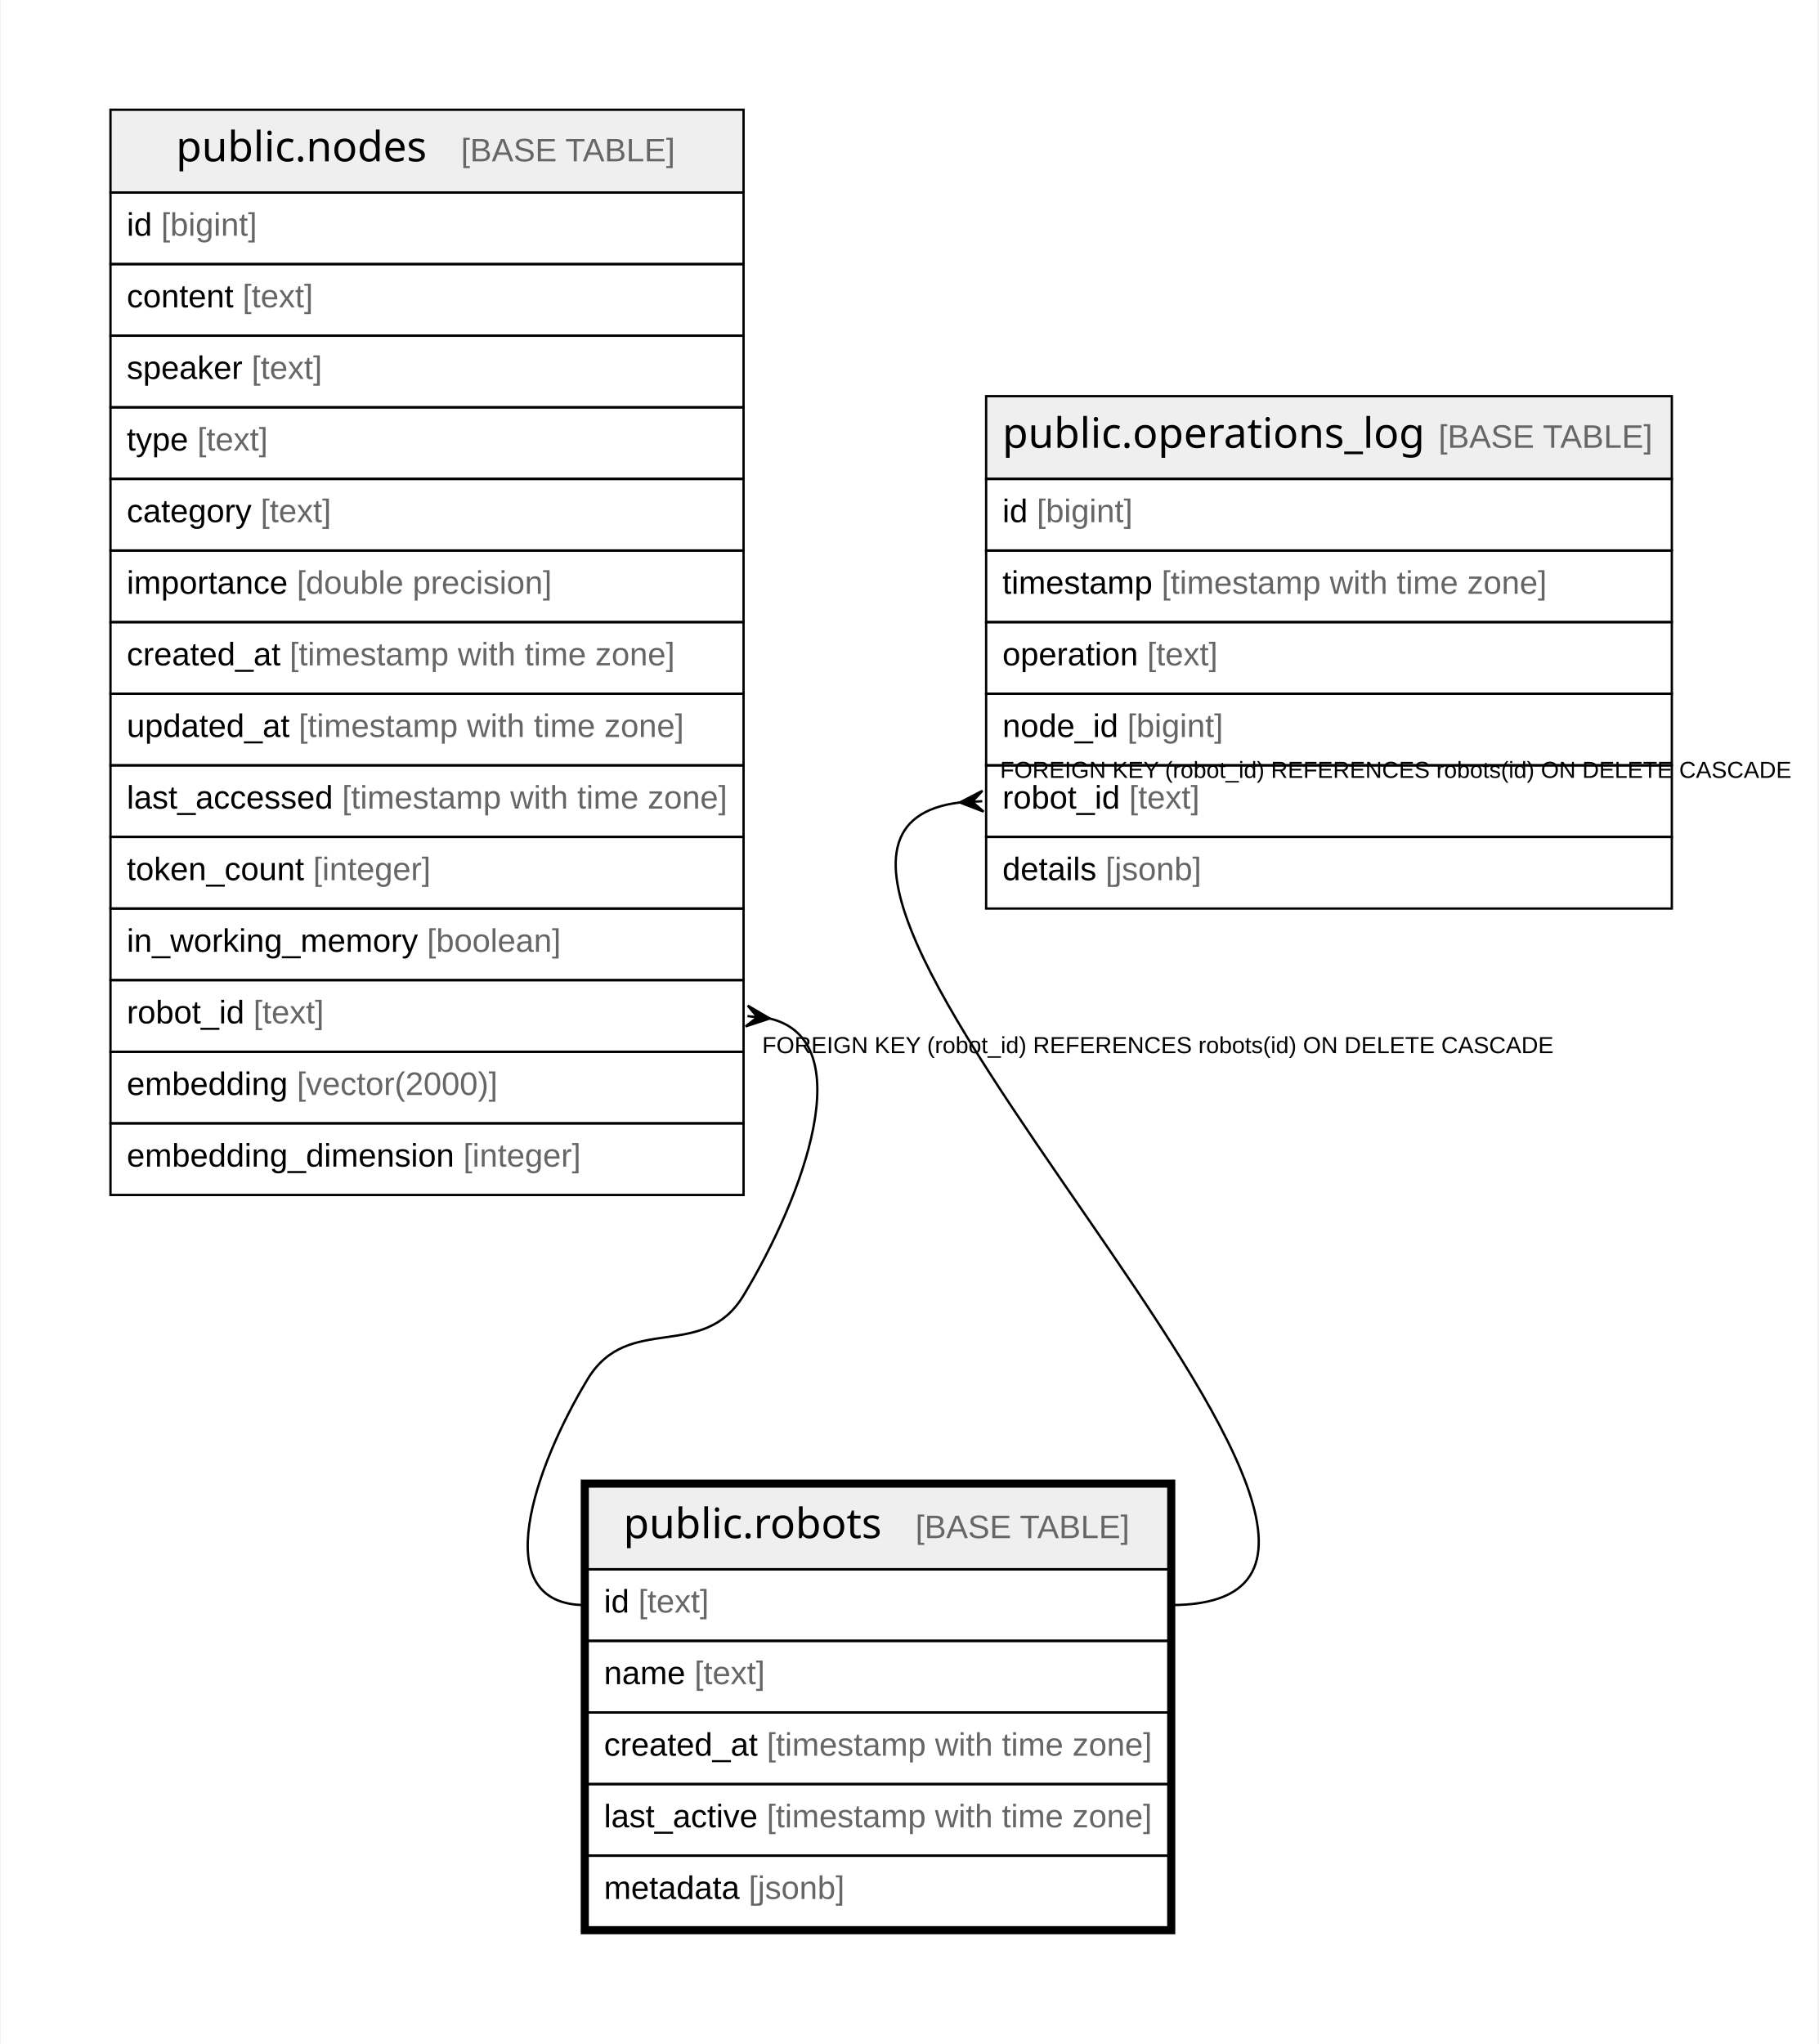
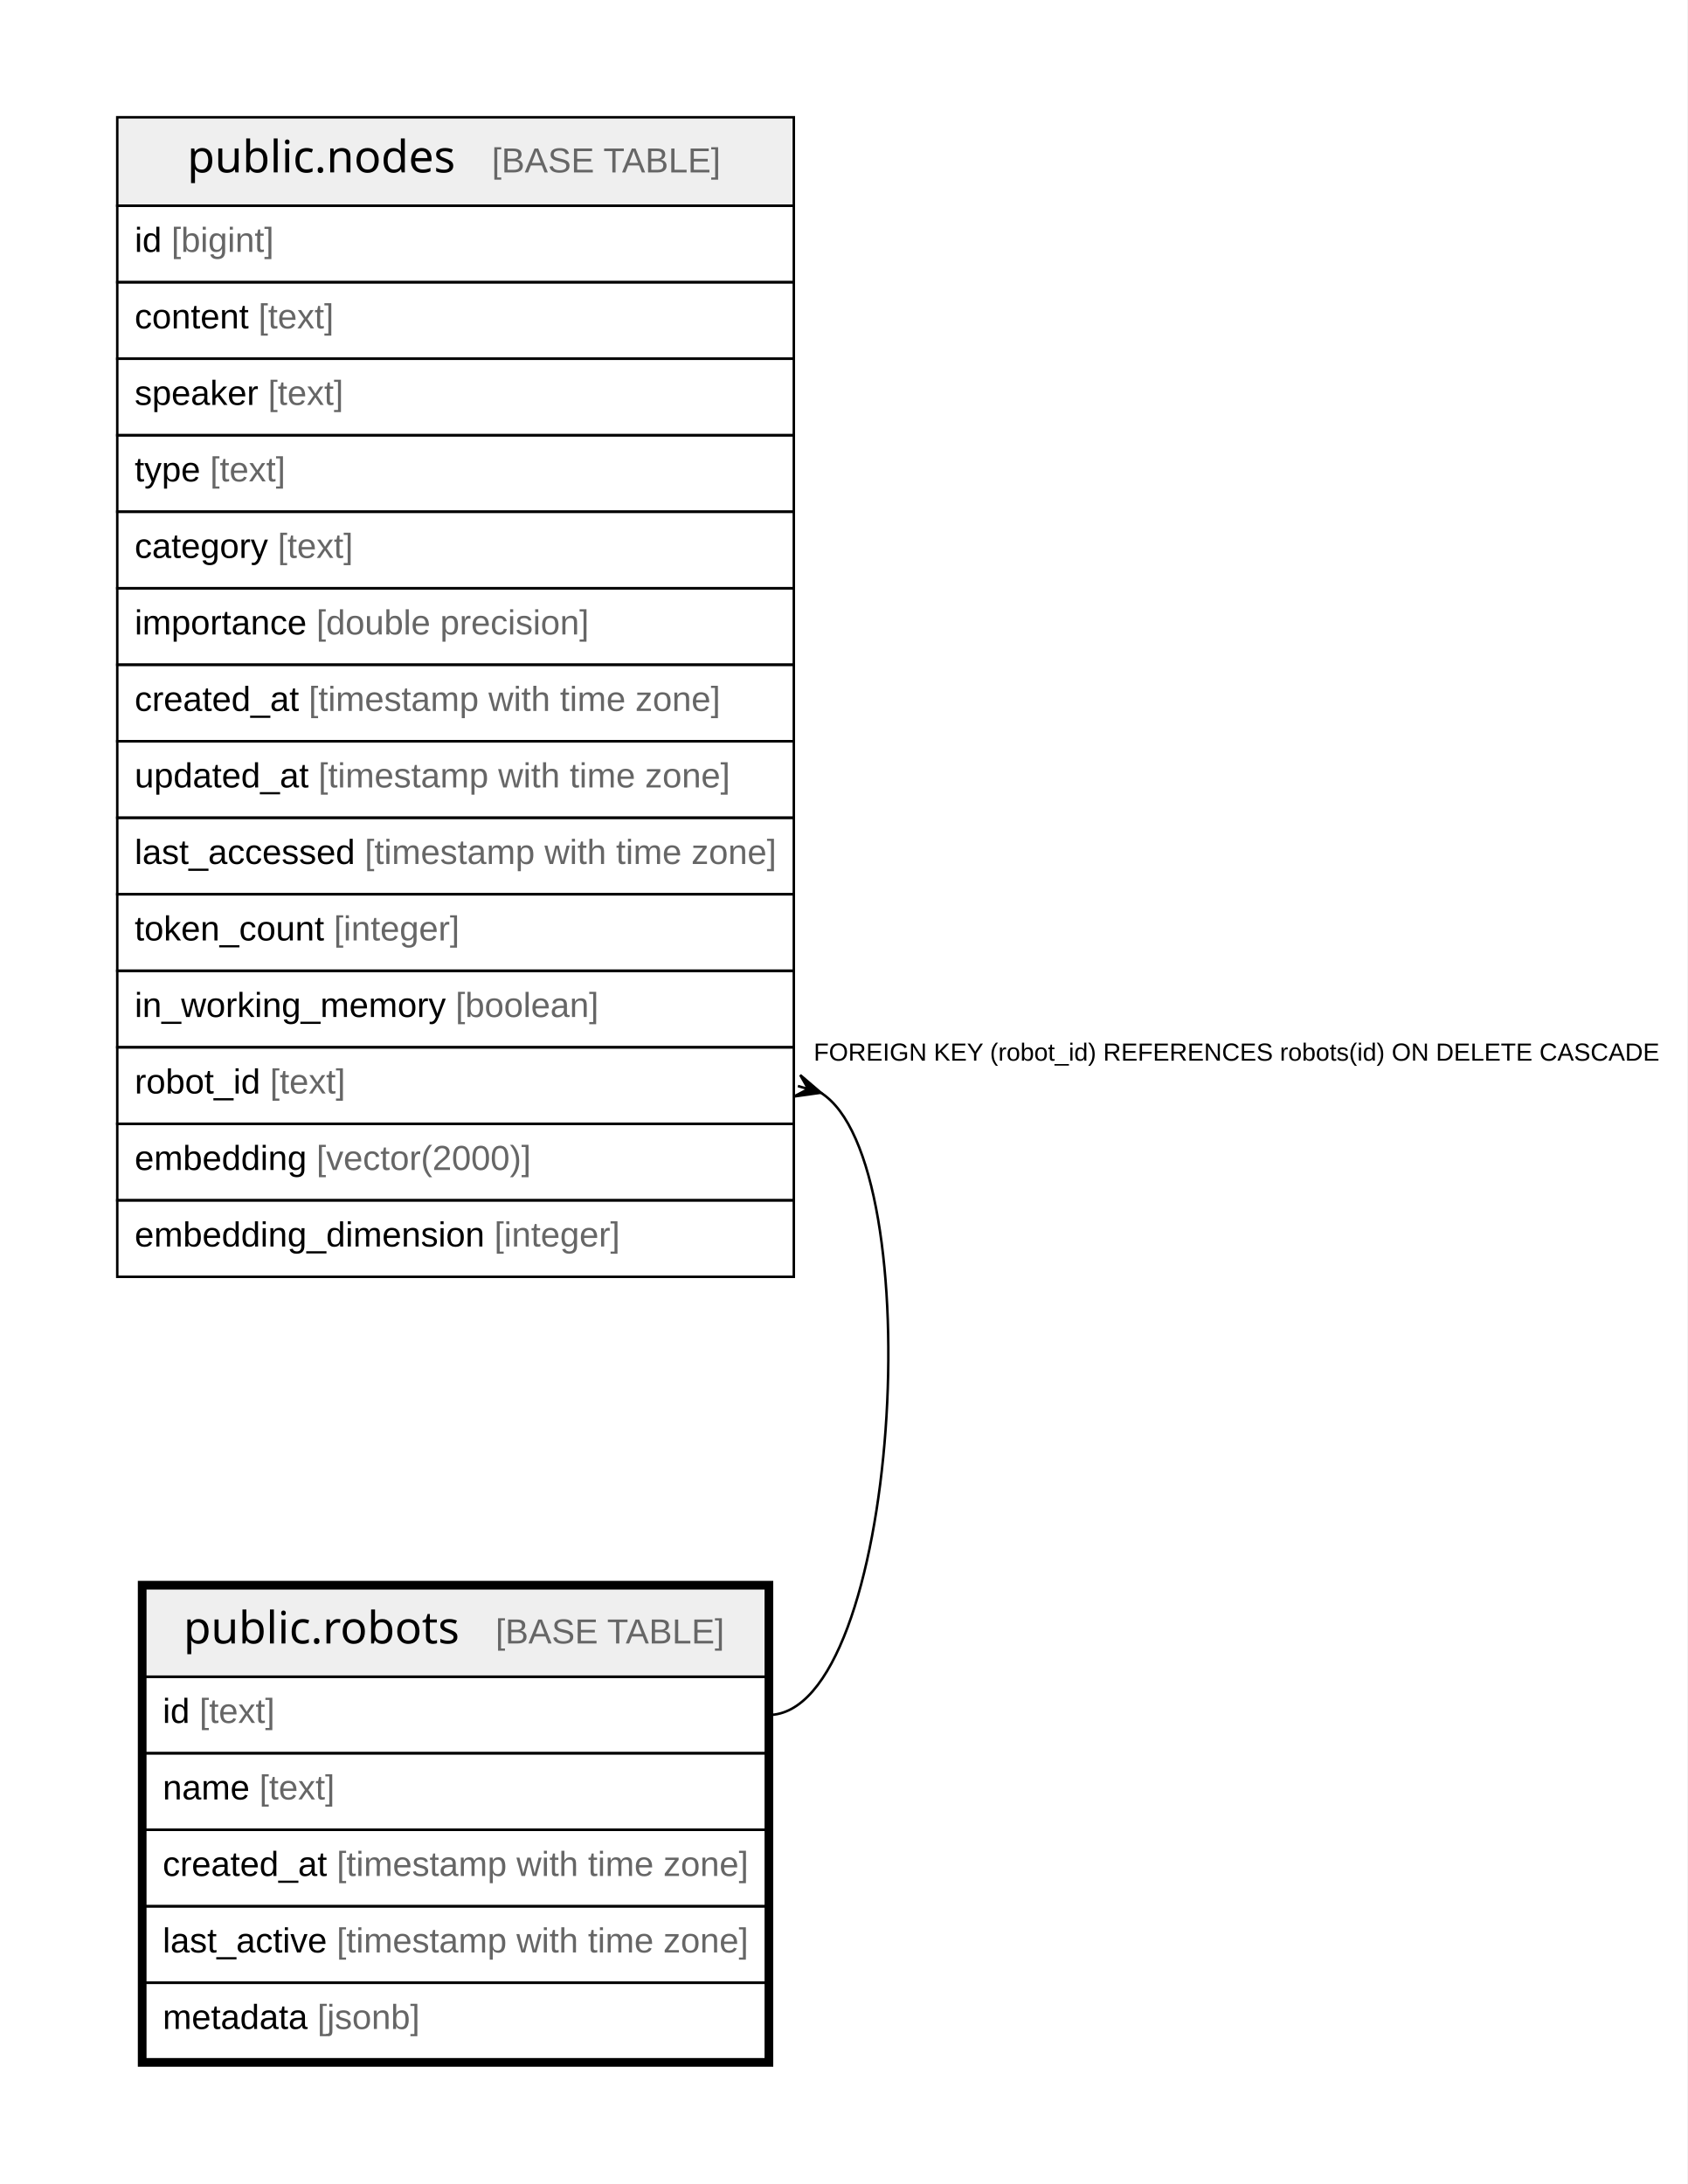
- <svg xmlns="http://www.w3.org/2000/svg" width="782pt" height="879pt" viewBox="0.00 0.00 781.52 879.20">
+ <svg xmlns="http://www.w3.org/2000/svg" width="679pt" height="879pt" viewBox="0.00 0.00 679.17 879.20">
  <g id="graph0" class="graph" transform="scale(1 1) rotate(0) translate(4 875.2)">
-     <polygon fill="white" stroke="none" points="-4,4 -4,-875.2 777.52,-875.2 777.52,4 -4,4" />
+     <polygon fill="white" stroke="none" points="-4,4 -4,-875.2 675.17,-875.2 675.17,4 -4,4" />
    <g id="node1" class="node">
-       <polygon fill="#efefef" stroke="none" points="248.48,-200.2 248.48,-235.8 498.25,-235.8 498.25,-200.2 248.48,-200.2" />
-       <polygon fill="none" stroke="black" points="248.48,-200.2 248.48,-235.8 498.25,-235.8 498.25,-200.2 248.48,-200.2" />
-       <text text-anchor="start" x="263.87" y="-213.6" font-family="Arial Bold" font-size="18.00">public.robots</text>
-       <text text-anchor="start" x="358.37" y="-213.6" font-family="Arial" font-size="14.00">    </text>
-       <text text-anchor="start" x="389.48" y="-213.6" font-family="Arial" font-size="14.00" fill="#666666">[BASE TABLE]</text>
-       <polygon fill="none" stroke="black" points="248.48,-169.4 248.48,-200.2 498.25,-200.2 498.25,-169.4 248.48,-169.4" />
-       <text text-anchor="start" x="255.48" y="-181.6" font-family="Arial" font-size="14.00">id </text>
-       <text text-anchor="start" x="270.27" y="-181.6" font-family="Arial" font-size="14.00" fill="#666666">[text]</text>
-       <polygon fill="none" stroke="black" points="248.48,-138.6 248.48,-169.4 498.25,-169.4 498.25,-138.6 248.48,-138.6" />
-       <text text-anchor="start" x="255.48" y="-150.8" font-family="Arial" font-size="14.00">name </text>
-       <text text-anchor="start" x="294.39" y="-150.8" font-family="Arial" font-size="14.00" fill="#666666">[text]</text>
-       <polygon fill="none" stroke="black" points="248.48,-107.8 248.48,-138.6 498.25,-138.6 498.25,-107.8 248.48,-107.8" />
-       <text text-anchor="start" x="255.48" y="-120" font-family="Arial" font-size="14.00">created_at </text>
-       <text text-anchor="start" x="325.53" y="-120" font-family="Arial" font-size="14.00" fill="#666666">[timestamp with time zone]</text>
-       <polygon fill="none" stroke="black" points="248.48,-77 248.48,-107.8 498.25,-107.8 498.25,-77 248.48,-77" />
-       <text text-anchor="start" x="255.48" y="-89.2" font-family="Arial" font-size="14.00">last_active </text>
-       <text text-anchor="start" x="325.51" y="-89.2" font-family="Arial" font-size="14.00" fill="#666666">[timestamp with time zone]</text>
-       <polygon fill="none" stroke="black" points="248.48,-46.2 248.48,-77 498.25,-77 498.25,-46.2 248.48,-46.2" />
-       <text text-anchor="start" x="255.48" y="-58.4" font-family="Arial" font-size="14.00">metadata </text>
-       <text text-anchor="start" x="317.74" y="-58.4" font-family="Arial" font-size="14.00" fill="#666666">[jsonb]</text>
-       <polygon fill="none" stroke="black" stroke-width="3" points="246.98,-44.7 246.98,-237.3 499.75,-237.3 499.75,-44.7 246.98,-44.7" />
+       <polygon fill="#efefef" stroke="none" points="54.48,-200.2 54.48,-235.8 304.25,-235.8 304.25,-200.2 54.48,-200.2" />
+       <polygon fill="none" stroke="black" points="54.48,-200.2 54.48,-235.8 304.25,-235.8 304.25,-200.2 54.48,-200.2" />
+       <text text-anchor="start" x="69.87" y="-213.6" font-family="Arial Bold" font-size="18.00">public.robots</text>
+       <text text-anchor="start" x="164.37" y="-213.6" font-family="Arial" font-size="14.00">    </text>
+       <text text-anchor="start" x="195.48" y="-213.6" font-family="Arial" font-size="14.00" fill="#666666">[BASE TABLE]</text>
+       <polygon fill="none" stroke="black" points="54.48,-169.4 54.48,-200.2 304.25,-200.2 304.25,-169.4 54.48,-169.4" />
+       <text text-anchor="start" x="61.48" y="-181.6" font-family="Arial" font-size="14.00">id </text>
+       <text text-anchor="start" x="76.27" y="-181.6" font-family="Arial" font-size="14.00" fill="#666666">[text]</text>
+       <polygon fill="none" stroke="black" points="54.48,-138.6 54.48,-169.4 304.25,-169.4 304.25,-138.6 54.48,-138.6" />
+       <text text-anchor="start" x="61.48" y="-150.8" font-family="Arial" font-size="14.00">name </text>
+       <text text-anchor="start" x="100.39" y="-150.8" font-family="Arial" font-size="14.00" fill="#666666">[text]</text>
+       <polygon fill="none" stroke="black" points="54.48,-107.8 54.48,-138.6 304.25,-138.6 304.25,-107.8 54.48,-107.8" />
+       <text text-anchor="start" x="61.48" y="-120" font-family="Arial" font-size="14.00">created_at </text>
+       <text text-anchor="start" x="131.53" y="-120" font-family="Arial" font-size="14.00" fill="#666666">[timestamp with time zone]</text>
+       <polygon fill="none" stroke="black" points="54.48,-77 54.48,-107.8 304.25,-107.8 304.25,-77 54.48,-77" />
+       <text text-anchor="start" x="61.48" y="-89.2" font-family="Arial" font-size="14.00">last_active </text>
+       <text text-anchor="start" x="131.51" y="-89.2" font-family="Arial" font-size="14.00" fill="#666666">[timestamp with time zone]</text>
+       <polygon fill="none" stroke="black" points="54.48,-46.2 54.48,-77 304.25,-77 304.25,-46.2 54.48,-46.2" />
+       <text text-anchor="start" x="61.48" y="-58.4" font-family="Arial" font-size="14.00">metadata </text>
+       <text text-anchor="start" x="123.74" y="-58.4" font-family="Arial" font-size="14.00" fill="#666666">[jsonb]</text>
+       <polygon fill="none" stroke="black" stroke-width="3" points="52.98,-44.7 52.98,-237.3 305.75,-237.3 305.75,-44.7 52.98,-44.7" />
    </g>
    <g id="node2" class="node">
      <polygon fill="#efefef" stroke="none" points="43.2,-792.4 43.2,-828 315.53,-828 315.53,-792.4 43.2,-792.4" />
      <polygon fill="none" stroke="black" points="43.2,-792.4 43.2,-828 315.53,-828 315.53,-792.4 43.2,-792.4" />
      <text text-anchor="start" x="71.38" y="-805.8" font-family="Arial Bold" font-size="18.00">public.nodes</text>
      <text text-anchor="start" x="162.86" y="-805.8" font-family="Arial" font-size="14.00">    </text>
      <text text-anchor="start" x="193.98" y="-805.8" font-family="Arial" font-size="14.00" fill="#666666">[BASE TABLE]</text>
      <polygon fill="none" stroke="black" points="43.2,-761.6 43.2,-792.4 315.53,-792.4 315.53,-761.6 43.2,-761.6" />
      <text text-anchor="start" x="50.2" y="-773.8" font-family="Arial" font-size="14.00">id </text>
      <text text-anchor="start" x="64.99" y="-773.8" font-family="Arial" font-size="14.00" fill="#666666">[bigint]</text>
      <polygon fill="none" stroke="black" points="43.2,-730.8 43.2,-761.6 315.53,-761.6 315.53,-730.8 43.2,-730.8" />
      <text text-anchor="start" x="50.2" y="-743" font-family="Arial" font-size="14.00">content </text>
      <text text-anchor="start" x="100.01" y="-743" font-family="Arial" font-size="14.00" fill="#666666">[text]</text>
      <polygon fill="none" stroke="black" points="43.2,-700 43.2,-730.8 315.53,-730.8 315.53,-700 43.2,-700" />
      <text text-anchor="start" x="50.2" y="-712.2" font-family="Arial" font-size="14.00">speaker </text>
      <text text-anchor="start" x="103.9" y="-712.2" font-family="Arial" font-size="14.00" fill="#666666">[text]</text>
      <polygon fill="none" stroke="black" points="43.2,-669.2 43.2,-700 315.53,-700 315.53,-669.2 43.2,-669.2" />
      <text text-anchor="start" x="50.2" y="-681.4" font-family="Arial" font-size="14.00">type </text>
      <text text-anchor="start" x="80.55" y="-681.4" font-family="Arial" font-size="14.00" fill="#666666">[text]</text>
      <polygon fill="none" stroke="black" points="43.2,-638.4 43.2,-669.2 315.53,-669.2 315.53,-638.4 43.2,-638.4" />
      <text text-anchor="start" x="50.2" y="-650.6" font-family="Arial" font-size="14.00">category </text>
      <text text-anchor="start" x="107.79" y="-650.6" font-family="Arial" font-size="14.00" fill="#666666">[text]</text>
      <polygon fill="none" stroke="black" points="43.2,-607.6 43.2,-638.4 315.53,-638.4 315.53,-607.6 43.2,-607.6" />
      <text text-anchor="start" x="50.2" y="-619.8" font-family="Arial" font-size="14.00">importance </text>
      <text text-anchor="start" x="123.34" y="-619.8" font-family="Arial" font-size="14.00" fill="#666666">[double precision]</text>
      <polygon fill="none" stroke="black" points="43.2,-576.8 43.2,-607.6 315.53,-607.6 315.53,-576.8 43.2,-576.8" />
      <text text-anchor="start" x="50.2" y="-589" font-family="Arial" font-size="14.00">created_at </text>
      <text text-anchor="start" x="120.25" y="-589" font-family="Arial" font-size="14.00" fill="#666666">[timestamp with time zone]</text>
      <polygon fill="none" stroke="black" points="43.2,-546 43.2,-576.8 315.53,-576.8 315.53,-546 43.2,-546" />
      <text text-anchor="start" x="50.2" y="-558.2" font-family="Arial" font-size="14.00">updated_at </text>
      <text text-anchor="start" x="124.16" y="-558.2" font-family="Arial" font-size="14.00" fill="#666666">[timestamp with time zone]</text>
      <polygon fill="none" stroke="black" points="43.2,-515.2 43.2,-546 315.53,-546 315.53,-515.2 43.2,-515.2" />
      <text text-anchor="start" x="50.2" y="-527.4" font-family="Arial" font-size="14.00">last_accessed </text>
      <text text-anchor="start" x="142.81" y="-527.4" font-family="Arial" font-size="14.00" fill="#666666">[timestamp with time zone]</text>
      <polygon fill="none" stroke="black" points="43.2,-484.4 43.2,-515.2 315.53,-515.2 315.53,-484.4 43.2,-484.4" />
      <text text-anchor="start" x="50.2" y="-496.6" font-family="Arial" font-size="14.00">token_count </text>
      <text text-anchor="start" x="130.37" y="-496.6" font-family="Arial" font-size="14.00" fill="#666666">[integer]</text>
      <polygon fill="none" stroke="black" points="43.2,-453.6 43.2,-484.4 315.53,-484.4 315.53,-453.6 43.2,-453.6" />
      <text text-anchor="start" x="50.2" y="-465.8" font-family="Arial" font-size="14.00">in_working_memory </text>
      <text text-anchor="start" x="179.36" y="-465.8" font-family="Arial" font-size="14.00" fill="#666666">[boolean]</text>
      <polygon fill="none" stroke="black" points="43.2,-422.8 43.2,-453.6 315.53,-453.6 315.53,-422.8 43.2,-422.8" />
      <text text-anchor="start" x="50.2" y="-435" font-family="Arial" font-size="14.00">robot_id </text>
      <text text-anchor="start" x="104.68" y="-435" font-family="Arial" font-size="14.00" fill="#666666">[text]</text>
      <polygon fill="none" stroke="black" points="43.2,-392 43.2,-422.8 315.53,-422.8 315.53,-392 43.2,-392" />
      <text text-anchor="start" x="50.2" y="-404.2" font-family="Arial" font-size="14.00">embedding </text>
      <text text-anchor="start" x="123.37" y="-404.2" font-family="Arial" font-size="14.00" fill="#666666">[vector(2000)]</text>
      <polygon fill="none" stroke="black" points="43.2,-361.2 43.2,-392 315.53,-392 315.53,-361.2 43.2,-361.2" />
      <text text-anchor="start" x="50.2" y="-373.4" font-family="Arial" font-size="14.00">embedding_dimension </text>
      <text text-anchor="start" x="194.96" y="-373.4" font-family="Arial" font-size="14.00" fill="#666666">[integer]</text>
    </g>
    <g id="edge1" class="edge">
-       <path fill="none" stroke="black" d="M326.64,-437.13C366.18,-427.87 341.2,-360.52 315.53,-318 298.05,-289.04 265.99,-310.94 248.48,-282 226.11,-245.04 204.28,-184.8 247.48,-184.8" />
-       <polygon fill="black" stroke="black" points="326.81,-437.11 316.39,-433.69 321.5,-437.67 317.2,-438.13 317.2,-438.13 317.2,-438.13 321.5,-437.67 317.34,-442.64 326.81,-437.11" />
-       <text text-anchor="start" x="323.53" y="-422.2" font-family="Arial" font-size="10.00">FOREIGN KEY (robot_id) REFERENCES robots(id) ON DELETE CASCADE</text>
-     </g>
-     <g id="node3" class="node">
-       <polygon fill="#efefef" stroke="none" points="419.88,-669.2 419.88,-704.8 714.85,-704.8 714.85,-669.2 419.88,-669.2" />
-       <polygon fill="none" stroke="black" points="419.88,-669.2 419.88,-704.8 714.85,-704.8 714.85,-669.2 419.88,-669.2" />
-       <text text-anchor="start" x="426.88" y="-682.6" font-family="Arial Bold" font-size="18.00">public.operations_log</text>
-       <text text-anchor="start" x="583.36" y="-682.6" font-family="Arial" font-size="14.00">    </text>
-       <text text-anchor="start" x="614.47" y="-682.6" font-family="Arial" font-size="14.00" fill="#666666">[BASE TABLE]</text>
-       <polygon fill="none" stroke="black" points="419.88,-638.4 419.88,-669.2 714.85,-669.2 714.85,-638.4 419.88,-638.4" />
-       <text text-anchor="start" x="426.88" y="-650.6" font-family="Arial" font-size="14.00">id </text>
-       <text text-anchor="start" x="441.67" y="-650.6" font-family="Arial" font-size="14.00" fill="#666666">[bigint]</text>
-       <polygon fill="none" stroke="black" points="419.88,-607.6 419.88,-638.4 714.85,-638.4 714.85,-607.6 419.88,-607.6" />
-       <text text-anchor="start" x="426.88" y="-619.8" font-family="Arial" font-size="14.00">timestamp </text>
-       <text text-anchor="start" x="495.35" y="-619.8" font-family="Arial" font-size="14.00" fill="#666666">[timestamp with time zone]</text>
-       <polygon fill="none" stroke="black" points="419.88,-576.8 419.88,-607.6 714.85,-607.6 714.85,-576.8 419.88,-576.8" />
-       <text text-anchor="start" x="426.88" y="-589" font-family="Arial" font-size="14.00">operation </text>
-       <text text-anchor="start" x="489.15" y="-589" font-family="Arial" font-size="14.00" fill="#666666">[text]</text>
-       <polygon fill="none" stroke="black" points="419.88,-546 419.88,-576.8 714.85,-576.8 714.85,-546 419.88,-546" />
-       <text text-anchor="start" x="426.88" y="-558.2" font-family="Arial" font-size="14.00">node_id </text>
-       <text text-anchor="start" x="480.6" y="-558.2" font-family="Arial" font-size="14.00" fill="#666666">[bigint]</text>
-       <polygon fill="none" stroke="black" points="419.88,-515.2 419.88,-546 714.85,-546 714.85,-515.2 419.88,-515.2" />
-       <text text-anchor="start" x="426.88" y="-527.4" font-family="Arial" font-size="14.00">robot_id </text>
-       <text text-anchor="start" x="481.37" y="-527.4" font-family="Arial" font-size="14.00" fill="#666666">[text]</text>
-       <polygon fill="none" stroke="black" points="419.88,-484.4 419.88,-515.2 714.85,-515.2 714.85,-484.4 419.88,-484.4" />
-       <text text-anchor="start" x="426.88" y="-496.6" font-family="Arial" font-size="14.00">details </text>
-       <text text-anchor="start" x="471.24" y="-496.6" font-family="Arial" font-size="14.00" fill="#666666">[jsonb]</text>
-     </g>
-     <g id="edge2" class="edge">
-       <path fill="none" stroke="black" d="M408.69,-530.04C279.36,-514.58 653.34,-184.8 499.25,-184.8" />
-       <polygon fill="black" stroke="black" points="408.57,-530.03 418.3,-535.07 413.89,-530.33 418.22,-530.56 418.22,-530.56 418.22,-530.56 413.89,-530.33 418.8,-526.09 408.57,-530.03" />
-       <text text-anchor="start" x="425.88" y="-540.6" font-family="Arial" font-size="10.00">FOREIGN KEY (robot_id) REFERENCES robots(id) ON DELETE CASCADE</text>
+       <path fill="none" stroke="black" d="M326.31,-435.35C371.31,-407.51 358.09,-184.8 305.25,-184.8" />
+       <polygon fill="black" stroke="black" points="326.45,-435.31 315.59,-433.79 321.33,-436.8 317.17,-438.01 317.17,-438.01 317.17,-438.01 321.33,-436.8 318.11,-442.43 326.45,-435.31" />
+       <text text-anchor="start" x="323.53" y="-448.2" font-family="Arial" font-size="10.00">FOREIGN KEY (robot_id) REFERENCES robots(id) ON DELETE CASCADE</text>
    </g>
  </g>
</svg>
